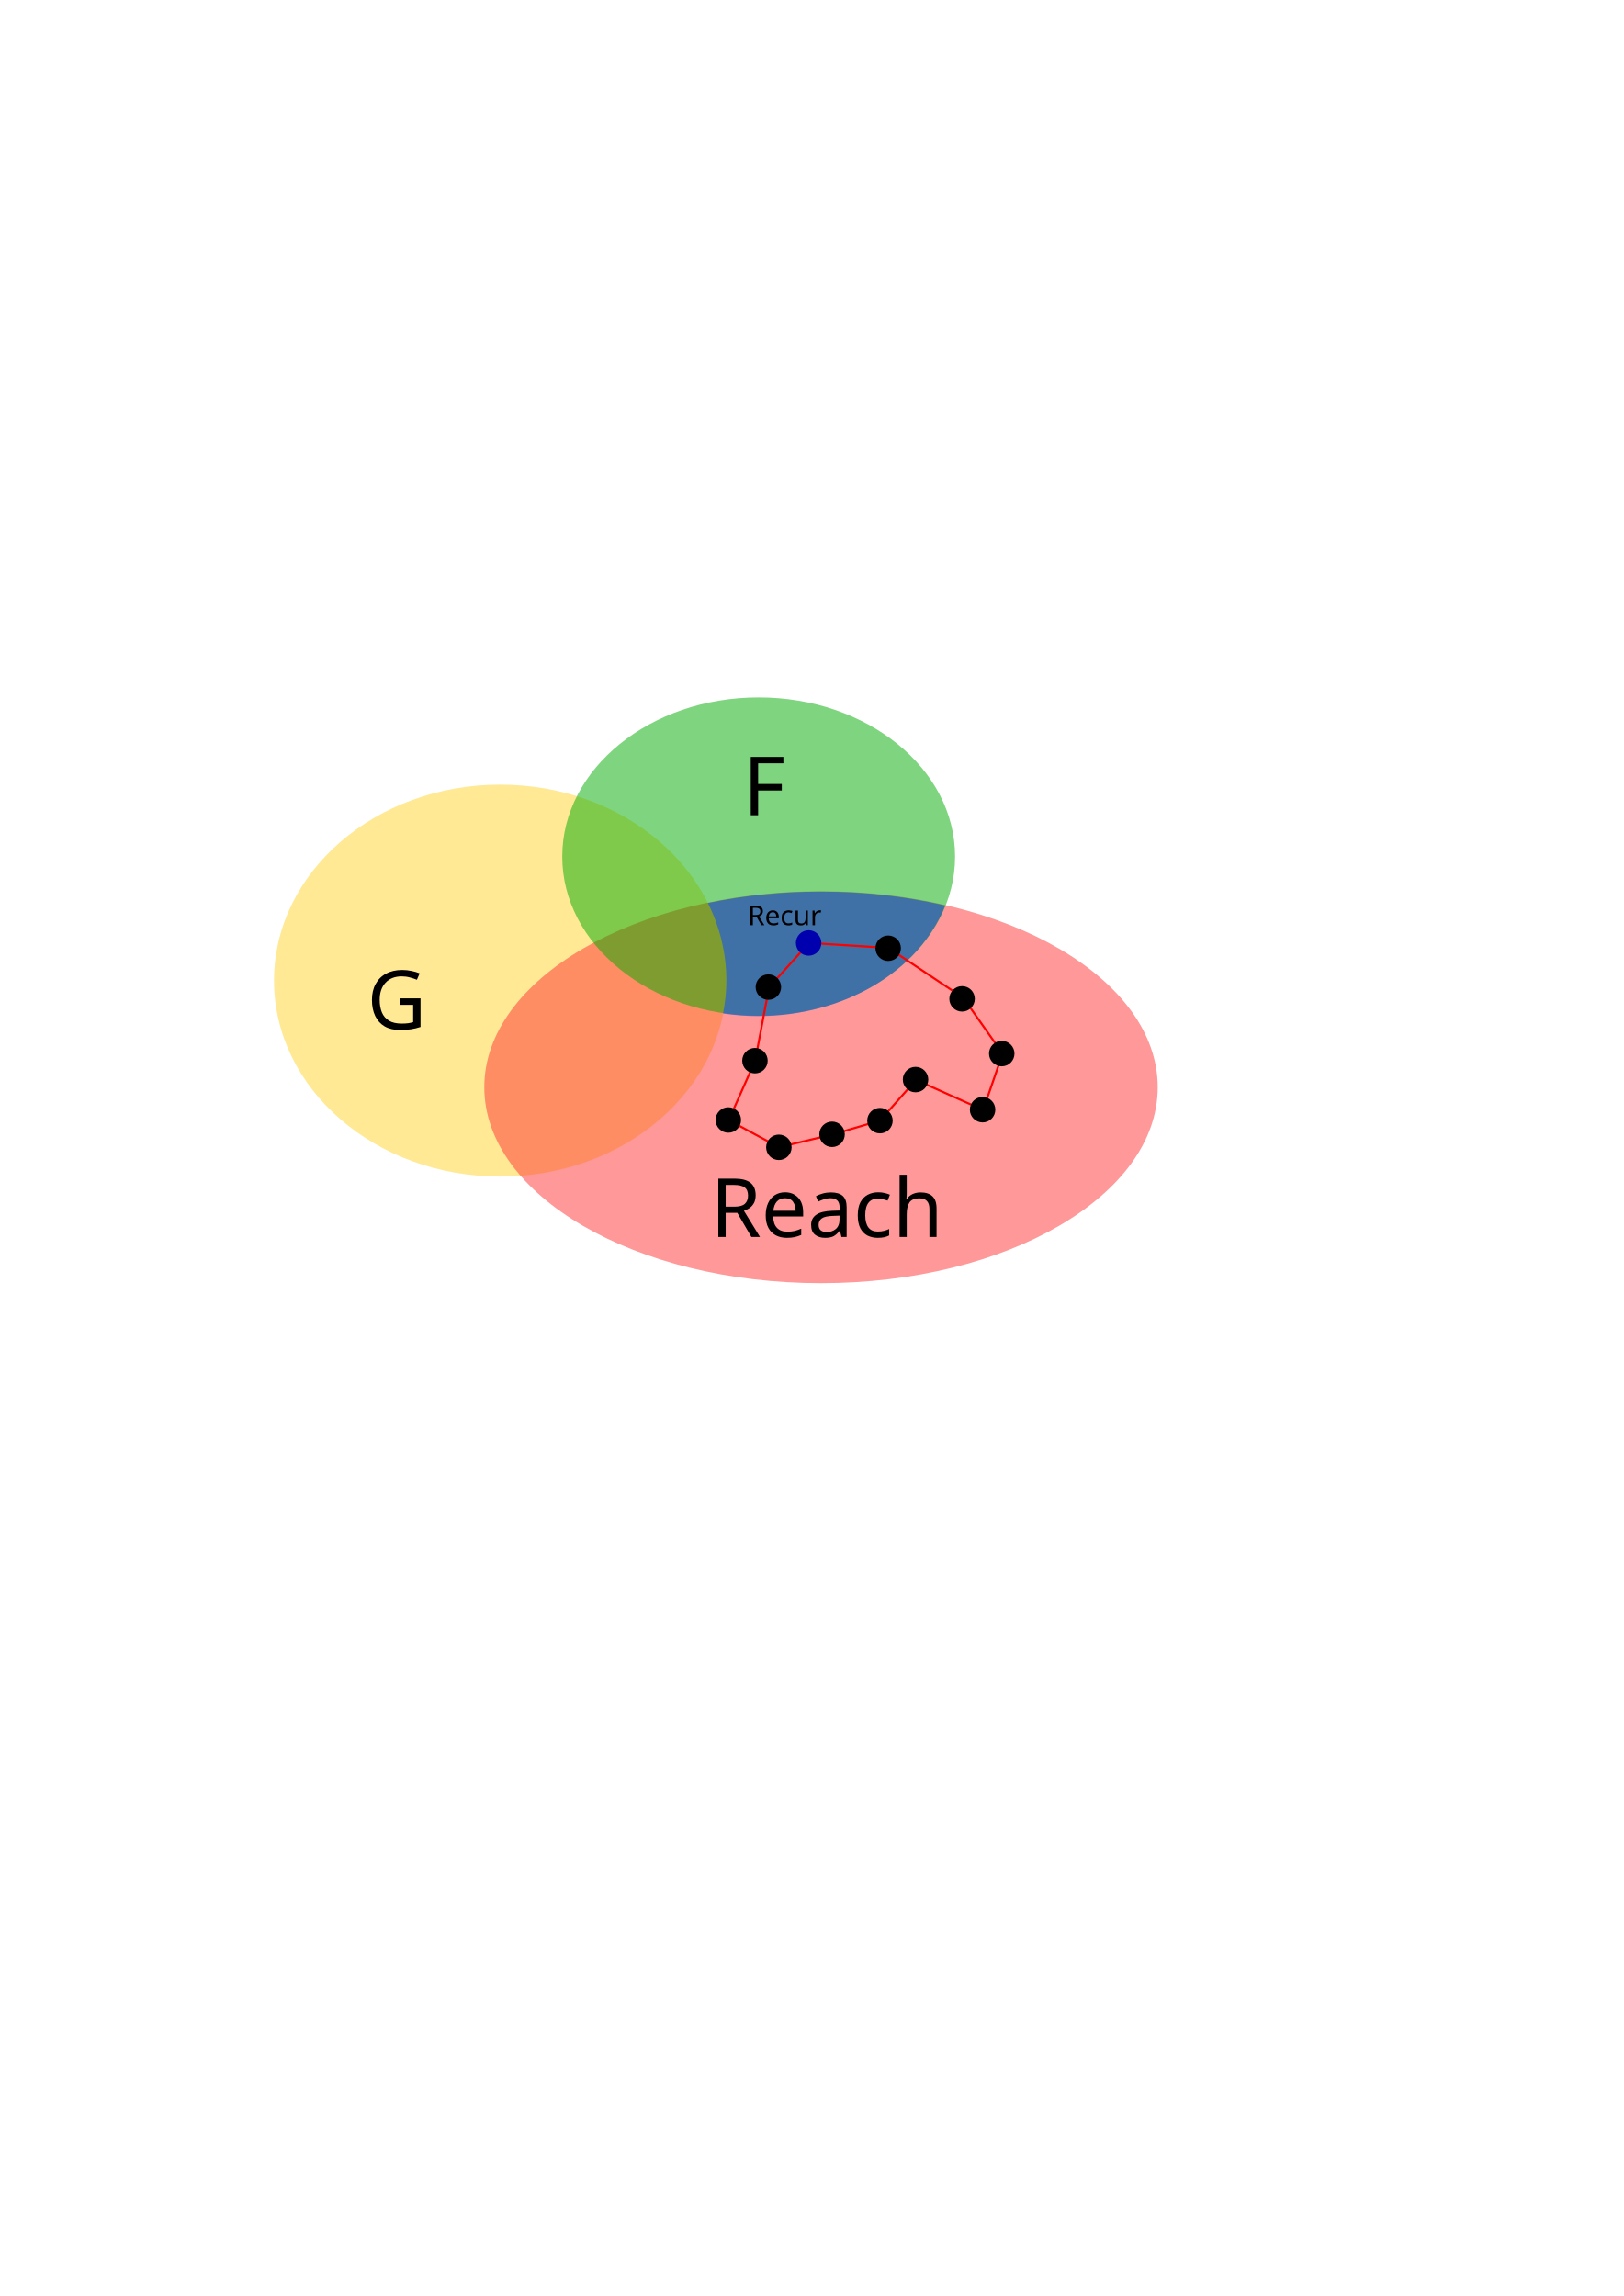
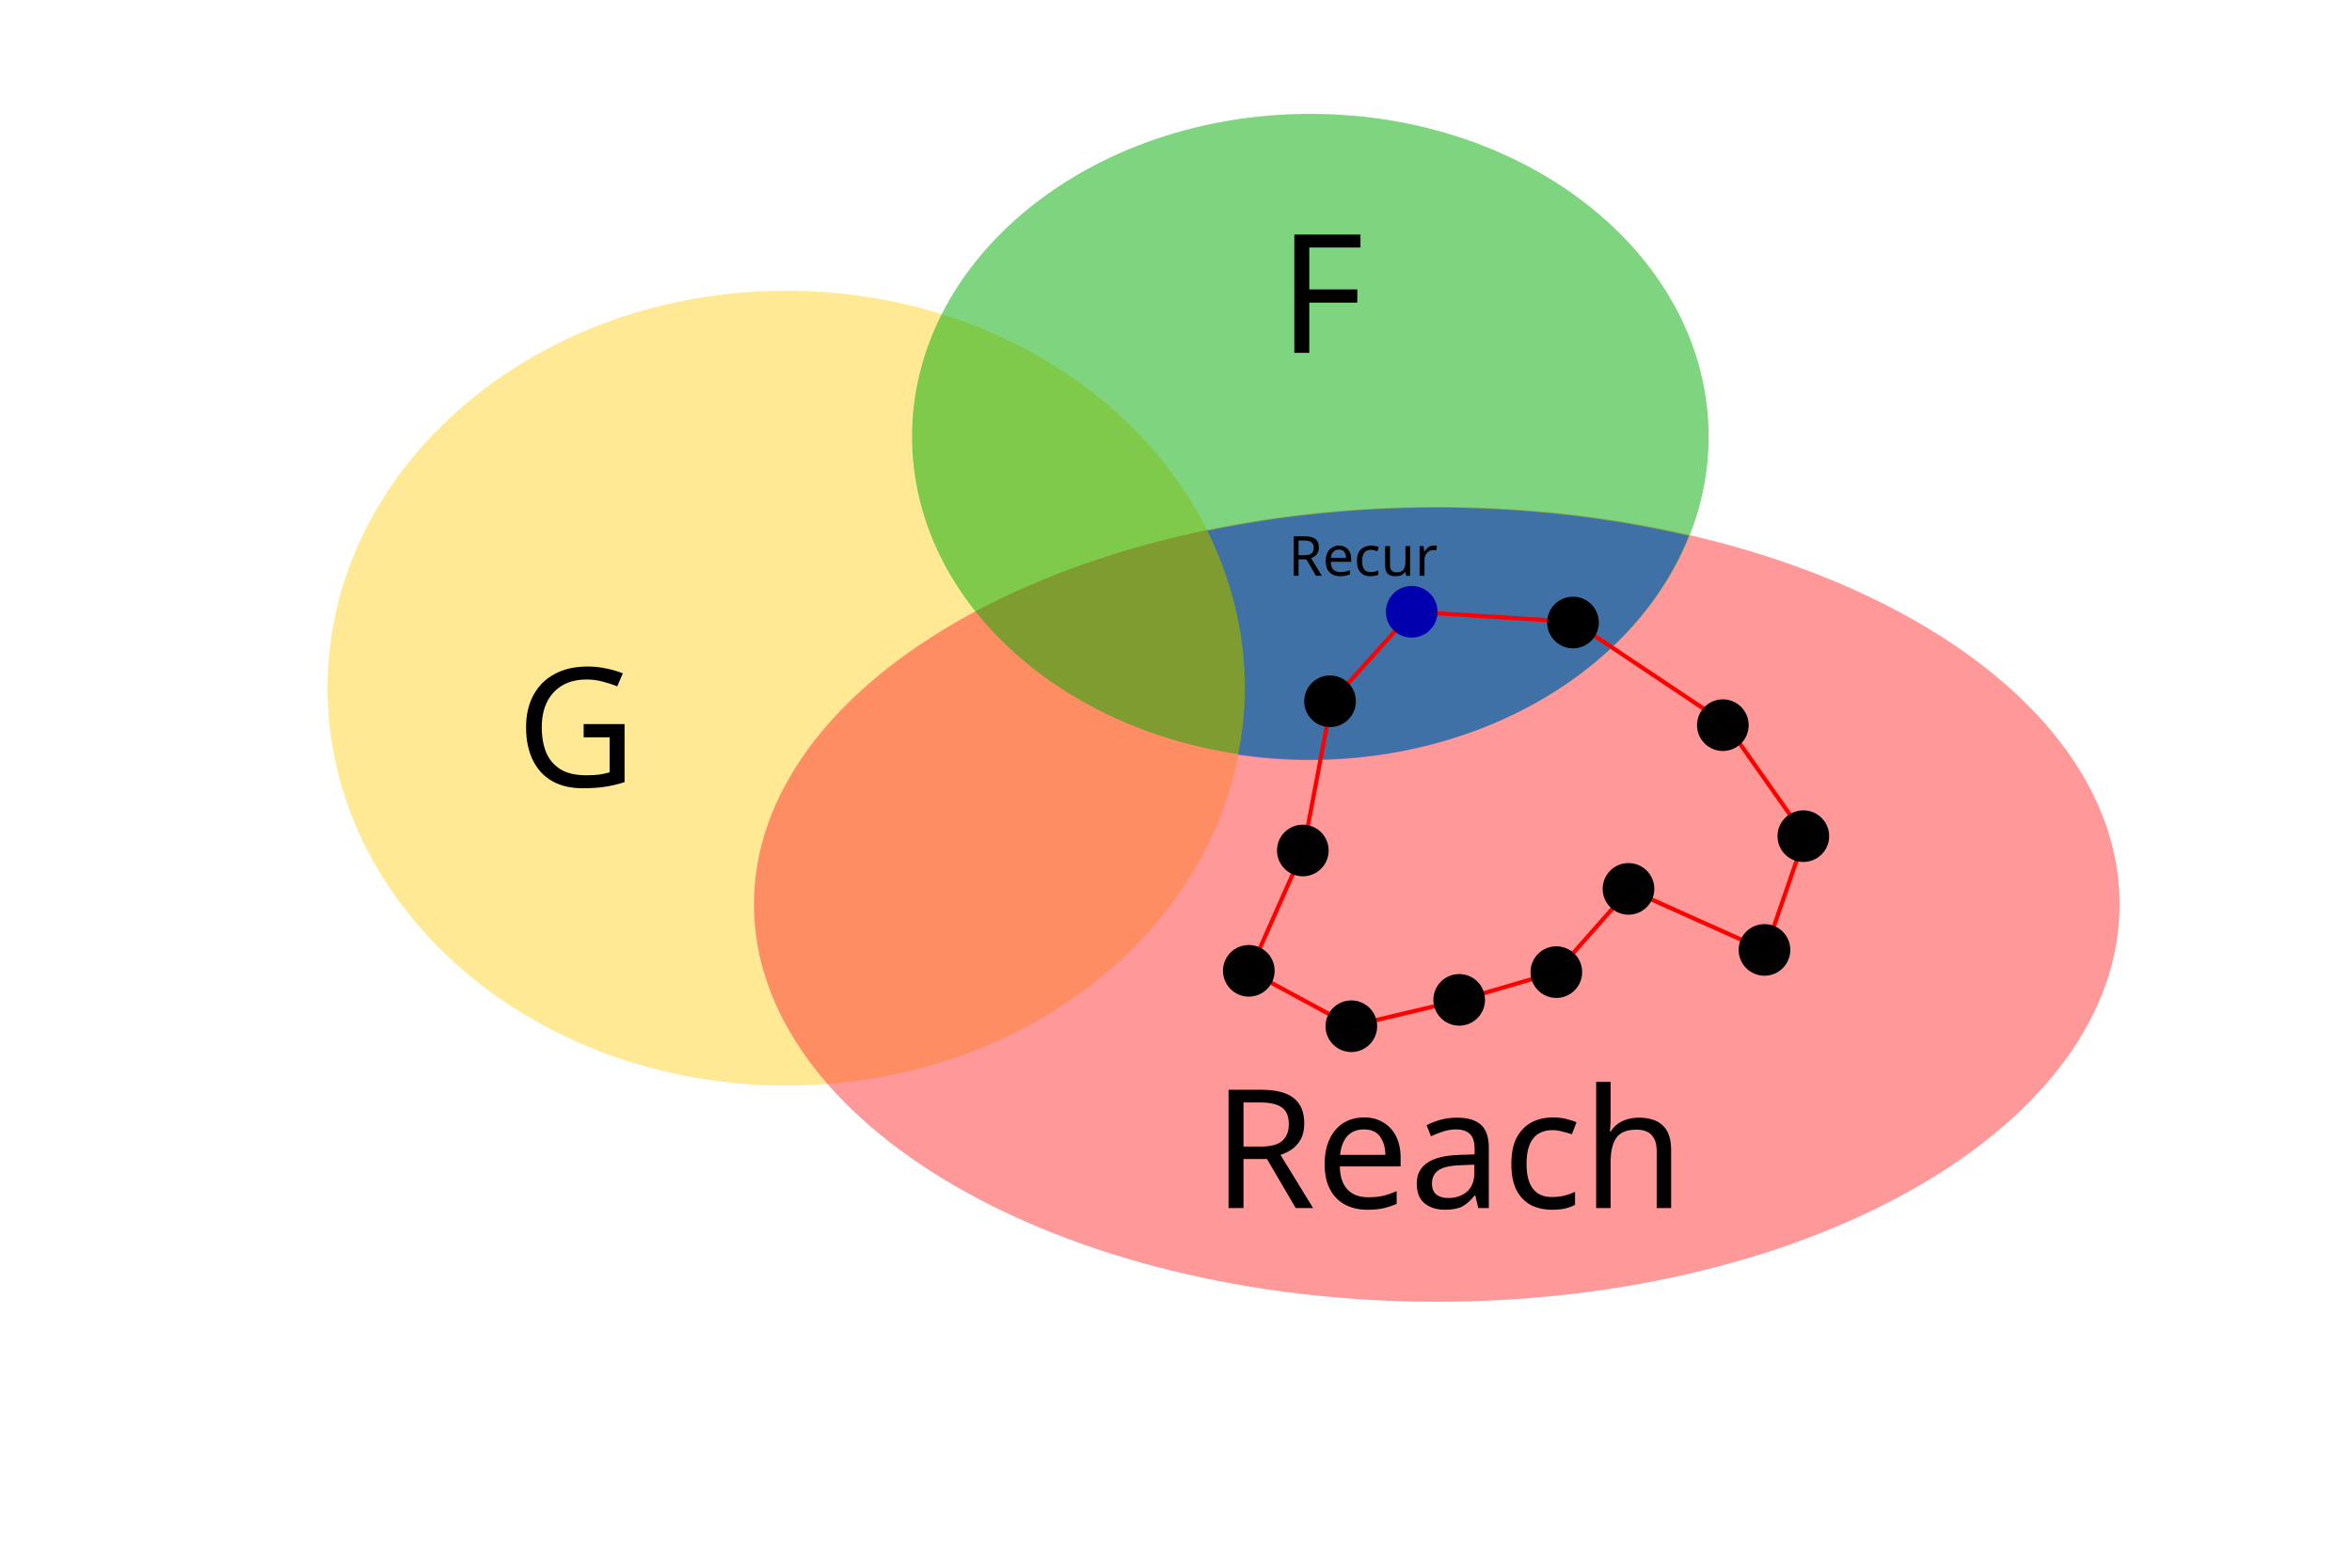
- <svg xmlns="http://www.w3.org/2000/svg" width="210mm" height="297mm" viewBox="0 0 210 297" version="1.1" id="svg5">
+ <svg xmlns="http://www.w3.org/2000/svg" width="150mm" height="100mm" viewBox="0 0 150 100" version="1.1" id="svg5">
  <defs id="defs2" />
  <g id="layer1">
-     <ellipse style="fill:#ffd42a;fill-opacity:0.5;fill-rule:evenodd;stroke-width:0.217" id="path33" cx="64.693" cy="126.845" rx="29.252" ry="25.349" />
-     <ellipse style="fill:#ff3232;fill-rule:evenodd;stroke-width:0.265;fill-opacity:0.5" id="path33-1" cx="106.185" cy="140.638" rx="43.548" ry="25.349" />
-     <ellipse style="fill:#00ac00;fill-opacity:0.5;fill-rule:evenodd;stroke-width:0.182" id="path33-1-1" cx="98.121" cy="110.802" rx="25.403" ry="20.59" />
-     <path id="path33-1-2" style="fill:#003fff;fill-opacity:0.5;fill-rule:evenodd;stroke-width:1" d="M 401.152 435.91 A 164.591 95.806 0 0 0 346.025 441.482 A 110.558 95.806 0 0 1 355.068 479.416 A 110.558 95.806 0 0 1 353.441 495.494 A 96.01 77.822 0 0 0 370.674 496.773 A 96.01 77.822 0 0 0 462.041 442.713 A 164.591 95.806 0 0 0 401.152 435.91 z M 353.441 495.494 A 96.01 77.822 0 0 1 351.014 495.092 A 96.01 77.822 0 0 0 353.441 495.494 z M 345.891 441.512 A 164.591 95.806 0 0 0 336.869 443.561 A 164.591 95.806 0 0 1 345.891 441.512 z M 336.514 443.646 A 164.591 95.806 0 0 0 332.318 444.732 A 164.591 95.806 0 0 1 336.514 443.646 z M 331.064 445.076 A 164.591 95.806 0 0 0 324.26 447.057 A 164.591 95.806 0 0 1 331.064 445.076 z M 322.479 447.605 A 164.591 95.806 0 0 0 319.129 448.699 A 164.591 95.806 0 0 1 322.479 447.605 z M 316.734 449.521 A 164.591 95.806 0 0 0 312.18 451.166 A 164.591 95.806 0 0 1 316.734 449.521 z M 309.127 452.33 A 164.591 95.806 0 0 0 306.662 453.316 A 164.591 95.806 0 0 1 309.127 452.33 z M 302.791 454.947 A 164.591 95.806 0 0 0 300.893 455.781 A 164.591 95.806 0 0 1 302.791 454.947 z M 296.541 457.799 A 164.591 95.806 0 0 0 294.947 458.572 A 164.591 95.806 0 0 1 296.541 457.799 z M 292.982 464.641 A 96.01 77.822 0 0 0 293.883 465.627 A 96.01 77.822 0 0 1 292.982 464.641 z M 296.543 468.371 A 96.01 77.822 0 0 0 297.246 469.076 A 96.01 77.822 0 0 1 296.543 468.371 z M 300.635 472.154 A 96.01 77.822 0 0 0 301.773 473.111 A 96.01 77.822 0 0 1 300.635 472.154 z M 304.557 475.344 A 96.01 77.822 0 0 0 305.664 476.199 A 96.01 77.822 0 0 1 304.557 475.344 z M 309.398 478.844 A 96.01 77.822 0 0 0 310.779 479.74 A 96.01 77.822 0 0 1 309.398 478.844 z M 313.645 481.523 A 96.01 77.822 0 0 0 315.16 482.422 A 96.01 77.822 0 0 1 313.645 481.523 z M 319.17 484.613 A 96.01 77.822 0 0 0 320.691 485.363 A 96.01 77.822 0 0 1 319.17 484.613 z M 323.73 486.807 A 96.01 77.822 0 0 0 325.5 487.596 A 96.01 77.822 0 0 1 323.73 486.807 z M 329.057 489.055 A 96.01 77.822 0 0 0 331.467 489.957 A 96.01 77.822 0 0 1 329.057 489.055 z M 334.49 491.008 A 96.01 77.822 0 0 0 336.705 491.713 A 96.01 77.822 0 0 1 334.49 491.008 z M 339.689 492.576 A 96.01 77.822 0 0 0 342.42 493.299 A 96.01 77.822 0 0 1 339.689 492.576 z M 345.971 494.131 A 96.01 77.822 0 0 0 348.365 494.615 A 96.01 77.822 0 0 1 345.971 494.131 z " transform="scale(0.2645833)" />
-     <path style="fill:none;stroke:#fd0000;stroke-width:0.265px;stroke-linecap:butt;stroke-linejoin:miter;stroke-opacity:1" d="m 104.632,121.972 -5.167,5.744 -1.794,9.483 -3.416,7.699 6.472,3.501 6.926,-1.646 6.178,-1.811 4.633,-5.25 8.688,3.893 2.519,-7.298 -5.073,-7.2 -9.683,-6.468 z" id="path3159" />
-     <circle style="fill:#0000af;fill-opacity:0.996;stroke-width:0.265" id="path2610" cx="104.584" cy="121.976" r="1.647" />
-     <circle style="fill:#000000;fill-opacity:0.996;stroke-width:0.265" id="path2610-7" cx="99.377" cy="127.684" r="1.647" />
-     <circle style="fill:#000000;fill-opacity:0.996;stroke-width:0.265" id="path2610-7-7" cx="97.641" cy="137.202" r="1.647" />
-     <circle style="fill:#000000;fill-opacity:0.996;stroke-width:0.265" id="path2610-7-7-0" cx="94.196" cy="144.877" r="1.647" />
-     <circle style="fill:#000000;fill-opacity:0.996;stroke-width:0.265" id="path2610-7-7-0-9" cx="100.734" cy="148.412" r="1.647" />
-     <circle style="fill:#000000;fill-opacity:0.996;stroke-width:0.265" id="path2610-7-7-0-2" cx="107.614" cy="146.73" r="1.647" />
-     <circle style="fill:#000000;fill-opacity:0.996;stroke-width:0.265" id="path2610-7-7-0-0" cx="113.809" cy="144.96" r="1.647" />
-     <circle style="fill:#000000;fill-opacity:0.996;stroke-width:0.265" id="path2610-7-7-0-6" cx="118.411" cy="139.65" r="1.647" />
-     <circle style="fill:#000000;fill-opacity:0.996;stroke-width:0.265" id="path2610-7-7-0-1" cx="127.083" cy="143.544" r="1.647" />
-     <circle style="fill:#000000;fill-opacity:0.996;stroke-width:0.265" id="path2610-7-7-0-7" cx="129.561" cy="136.287" r="1.647" />
-     <circle style="fill:#000000;fill-opacity:0.996;stroke-width:0.265" id="path2610-7-7-0-8" cx="124.428" cy="129.207" r="1.647" />
-     <circle style="fill:#000000;fill-opacity:0.996;stroke-width:0.265" id="path2610-7-7-0-87" cx="114.871" cy="122.659" r="1.647" />
-     <text xml:space="preserve" style="font-style:normal;font-weight:normal;font-size:10.583px;line-height:1.25;font-family:sans-serif;fill:#000000;fill-opacity:1;stroke:none;stroke-width:0.265" x="47.464" y="133.125" id="text17731">
-       <tspan id="tspan17729" style="stroke-width:0.265" x="47.464" y="133.125">G</tspan>
+     <ellipse style="fill:#ffd42a;fill-opacity:0.5;fill-rule:evenodd;stroke-width:0.217" id="path33" cx="50.141" cy="43.895" rx="29.252" ry="25.349" />
+     <ellipse style="fill:#ff3232;fill-opacity:0.5;fill-rule:evenodd;stroke-width:0.265" id="path33-1" cx="91.632" cy="57.687" rx="43.548" ry="25.349" />
+     <ellipse style="fill:#00ac00;fill-opacity:0.5;fill-rule:evenodd;stroke-width:0.182" id="path33-1-1" cx="83.568" cy="27.852" rx="25.403" ry="20.59" />
+     <path id="path33-1-2" style="fill:#003fff;fill-opacity:0.5;fill-rule:evenodd;stroke-width:0.265" d="m 91.586,32.384 a 43.548,25.349 0 0 0 -14.586,1.474 29.252,25.349 0 0 1 2.393,10.037 29.252,25.349 0 0 1 -0.43,4.254 25.403,20.59 0 0 0 4.559,0.338 25.403,20.59 0 0 0 24.174,-14.304 43.548,25.349 0 0 0 -16.11,-1.8 z M 78.962,48.149 a 25.403,20.59 0 0 1 -0.642,-0.106 25.403,20.59 0 0 0 0.642,0.106 z m -1.998,-14.283 a 43.548,25.349 0 0 0 -2.387,0.542 43.548,25.349 0 0 1 2.387,-0.542 z m -2.481,0.565 a 43.548,25.349 0 0 0 -1.11,0.287 43.548,25.349 0 0 1 1.11,-0.287 z m -1.442,0.378 a 43.548,25.349 0 0 0 -1.8,0.524 43.548,25.349 0 0 1 1.8,-0.524 z m -2.272,0.669 a 43.548,25.349 0 0 0 -0.886,0.289 43.548,25.349 0 0 1 0.886,-0.289 z m -1.52,0.507 a 43.548,25.349 0 0 0 -1.205,0.435 43.548,25.349 0 0 1 1.205,-0.435 z m -2.013,0.743 a 43.548,25.349 0 0 0 -0.652,0.261 43.548,25.349 0 0 1 0.652,-0.261 z m -1.676,0.692 a 43.548,25.349 0 0 0 -0.502,0.221 43.548,25.349 0 0 1 0.502,-0.221 z m -1.654,0.754 a 43.548,25.349 0 0 0 -0.422,0.205 43.548,25.349 0 0 1 0.422,-0.205 z m -0.942,1.81 a 25.403,20.59 0 0 0 0.238,0.261 25.403,20.59 0 0 1 -0.238,-0.261 z m 0.942,0.987 a 25.403,20.59 0 0 0 0.186,0.187 25.403,20.59 0 0 1 -0.186,-0.187 z m 1.083,1.001 a 25.403,20.59 0 0 0 0.301,0.253 25.403,20.59 0 0 1 -0.301,-0.253 z m 1.038,0.844 a 25.403,20.59 0 0 0 0.293,0.226 25.403,20.59 0 0 1 -0.293,-0.226 z m 1.281,0.926 a 25.403,20.59 0 0 0 0.365,0.237 25.403,20.59 0 0 1 -0.365,-0.237 z m 1.123,0.709 a 25.403,20.59 0 0 0 0.401,0.238 25.403,20.59 0 0 1 -0.401,-0.238 z m 1.462,0.818 a 25.403,20.59 0 0 0 0.403,0.198 25.403,20.59 0 0 1 -0.403,-0.198 z m 1.207,0.58 a 25.403,20.59 0 0 0 0.468,0.209 25.403,20.59 0 0 1 -0.468,-0.209 z m 1.409,0.595 a 25.403,20.59 0 0 0 0.638,0.239 25.403,20.59 0 0 1 -0.638,-0.239 z m 1.438,0.517 a 25.403,20.59 0 0 0 0.586,0.187 25.403,20.59 0 0 1 -0.586,-0.187 z m 1.376,0.415 a 25.403,20.59 0 0 0 0.722,0.191 25.403,20.59 0 0 1 -0.722,-0.191 z m 1.662,0.411 a 25.403,20.59 0 0 0 0.634,0.128 25.403,20.59 0 0 1 -0.634,-0.128 z" />
+     <path style="fill:none;stroke:#fd0000;stroke-width:0.265px;stroke-linecap:butt;stroke-linejoin:miter;stroke-opacity:1" d="m 90.079,39.021 -5.167,5.744 -1.794,9.483 -3.416,7.699 6.472,3.501 6.926,-1.646 6.178,-1.811 4.634,-5.25 8.688,3.893 2.519,-7.298 -5.073,-7.2 -9.683,-6.468 z" id="path3159" />
+     <circle style="fill:#0000af;fill-opacity:0.996;stroke-width:0.265" id="path2610" cx="90.031" cy="39.025" r="1.647" />
+     <circle style="fill:#000000;fill-opacity:0.996;stroke-width:0.265" id="path2610-7" cx="84.824" cy="44.733" r="1.647" />
+     <circle style="fill:#000000;fill-opacity:0.996;stroke-width:0.265" id="path2610-7-7" cx="83.088" cy="54.251" r="1.647" />
+     <circle style="fill:#000000;fill-opacity:0.996;stroke-width:0.265" id="path2610-7-7-0" cx="79.644" cy="61.926" r="1.647" />
+     <circle style="fill:#000000;fill-opacity:0.996;stroke-width:0.265" id="path2610-7-7-0-9" cx="86.182" cy="65.461" r="1.647" />
+     <circle style="fill:#000000;fill-opacity:0.996;stroke-width:0.265" id="path2610-7-7-0-2" cx="93.061" cy="63.779" r="1.647" />
+     <circle style="fill:#000000;fill-opacity:0.996;stroke-width:0.265" id="path2610-7-7-0-0" cx="99.256" cy="62.009" r="1.647" />
+     <circle style="fill:#000000;fill-opacity:0.996;stroke-width:0.265" id="path2610-7-7-0-6" cx="103.858" cy="56.7" r="1.647" />
+     <circle style="fill:#000000;fill-opacity:0.996;stroke-width:0.265" id="path2610-7-7-0-1" cx="112.531" cy="60.593" r="1.647" />
+     <circle style="fill:#000000;fill-opacity:0.996;stroke-width:0.265" id="path2610-7-7-0-7" cx="115.009" cy="53.337" r="1.647" />
+     <circle style="fill:#000000;fill-opacity:0.996;stroke-width:0.265" id="path2610-7-7-0-8" cx="109.876" cy="46.257" r="1.647" />
+     <circle style="fill:#000000;fill-opacity:0.996;stroke-width:0.265" id="path2610-7-7-0-87" cx="100.318" cy="39.708" r="1.647" />
+     <text xml:space="preserve" style="font-style:normal;font-weight:normal;font-size:10.583px;line-height:1.25;font-family:sans-serif;fill:#000000;fill-opacity:1;stroke:none;stroke-width:0.265" x="32.912" y="50.174" id="text17731">
+       <tspan id="tspan17729" style="stroke-width:0.265" x="32.912" y="50.174">G</tspan>
    </text>
-     <text xml:space="preserve" style="font-style:normal;font-weight:normal;font-size:10.583px;line-height:1.25;font-family:sans-serif;fill:#000000;fill-opacity:1;stroke:none;stroke-width:0.265" x="96.068" y="105.458" id="text33203">
-       <tspan id="tspan33201" style="stroke-width:0.265" x="96.068" y="105.458">F</tspan>
+     <text xml:space="preserve" style="font-style:normal;font-weight:normal;font-size:10.583px;line-height:1.25;font-family:sans-serif;fill:#000000;fill-opacity:1;stroke:none;stroke-width:0.265" x="81.515" y="22.508" id="text33203">
+       <tspan id="tspan33201" style="stroke-width:0.265" x="81.515" y="22.508">F</tspan>
    </text>
-     <text xml:space="preserve" style="font-style:normal;font-weight:normal;font-size:10.583px;line-height:1.25;font-family:sans-serif;fill:#000000;fill-opacity:1;stroke:none;stroke-width:0.265" x="91.872" y="160.012" id="text40083">
-       <tspan id="tspan40081" style="stroke-width:0.265" x="91.872" y="160.012">Reach</tspan>
+     <text xml:space="preserve" style="font-style:normal;font-weight:normal;font-size:10.583px;line-height:1.25;font-family:sans-serif;fill:#000000;fill-opacity:1;stroke:none;stroke-width:0.265" x="77.319" y="77.061" id="text40083">
+       <tspan id="tspan40081" style="stroke-width:0.265" x="77.319" y="77.061">Reach</tspan>
    </text>
-     <text xml:space="preserve" style="font-style:normal;font-weight:normal;font-size:3.537px;line-height:1.25;font-family:sans-serif;fill:#000000;fill-opacity:1;stroke:none;stroke-width:0.088" x="96.714" y="119.677" id="text51715">
-       <tspan id="tspan51713" style="stroke-width:0.088" x="96.714" y="119.677">Recur</tspan>
+     <text xml:space="preserve" style="font-style:normal;font-weight:normal;font-size:3.537px;line-height:1.25;font-family:sans-serif;fill:#000000;fill-opacity:1;stroke:none;stroke-width:0.088" x="82.161" y="36.726" id="text51715">
+       <tspan id="tspan51713" style="stroke-width:0.088" x="82.161" y="36.726">Recur</tspan>
    </text>
  </g>
</svg>
